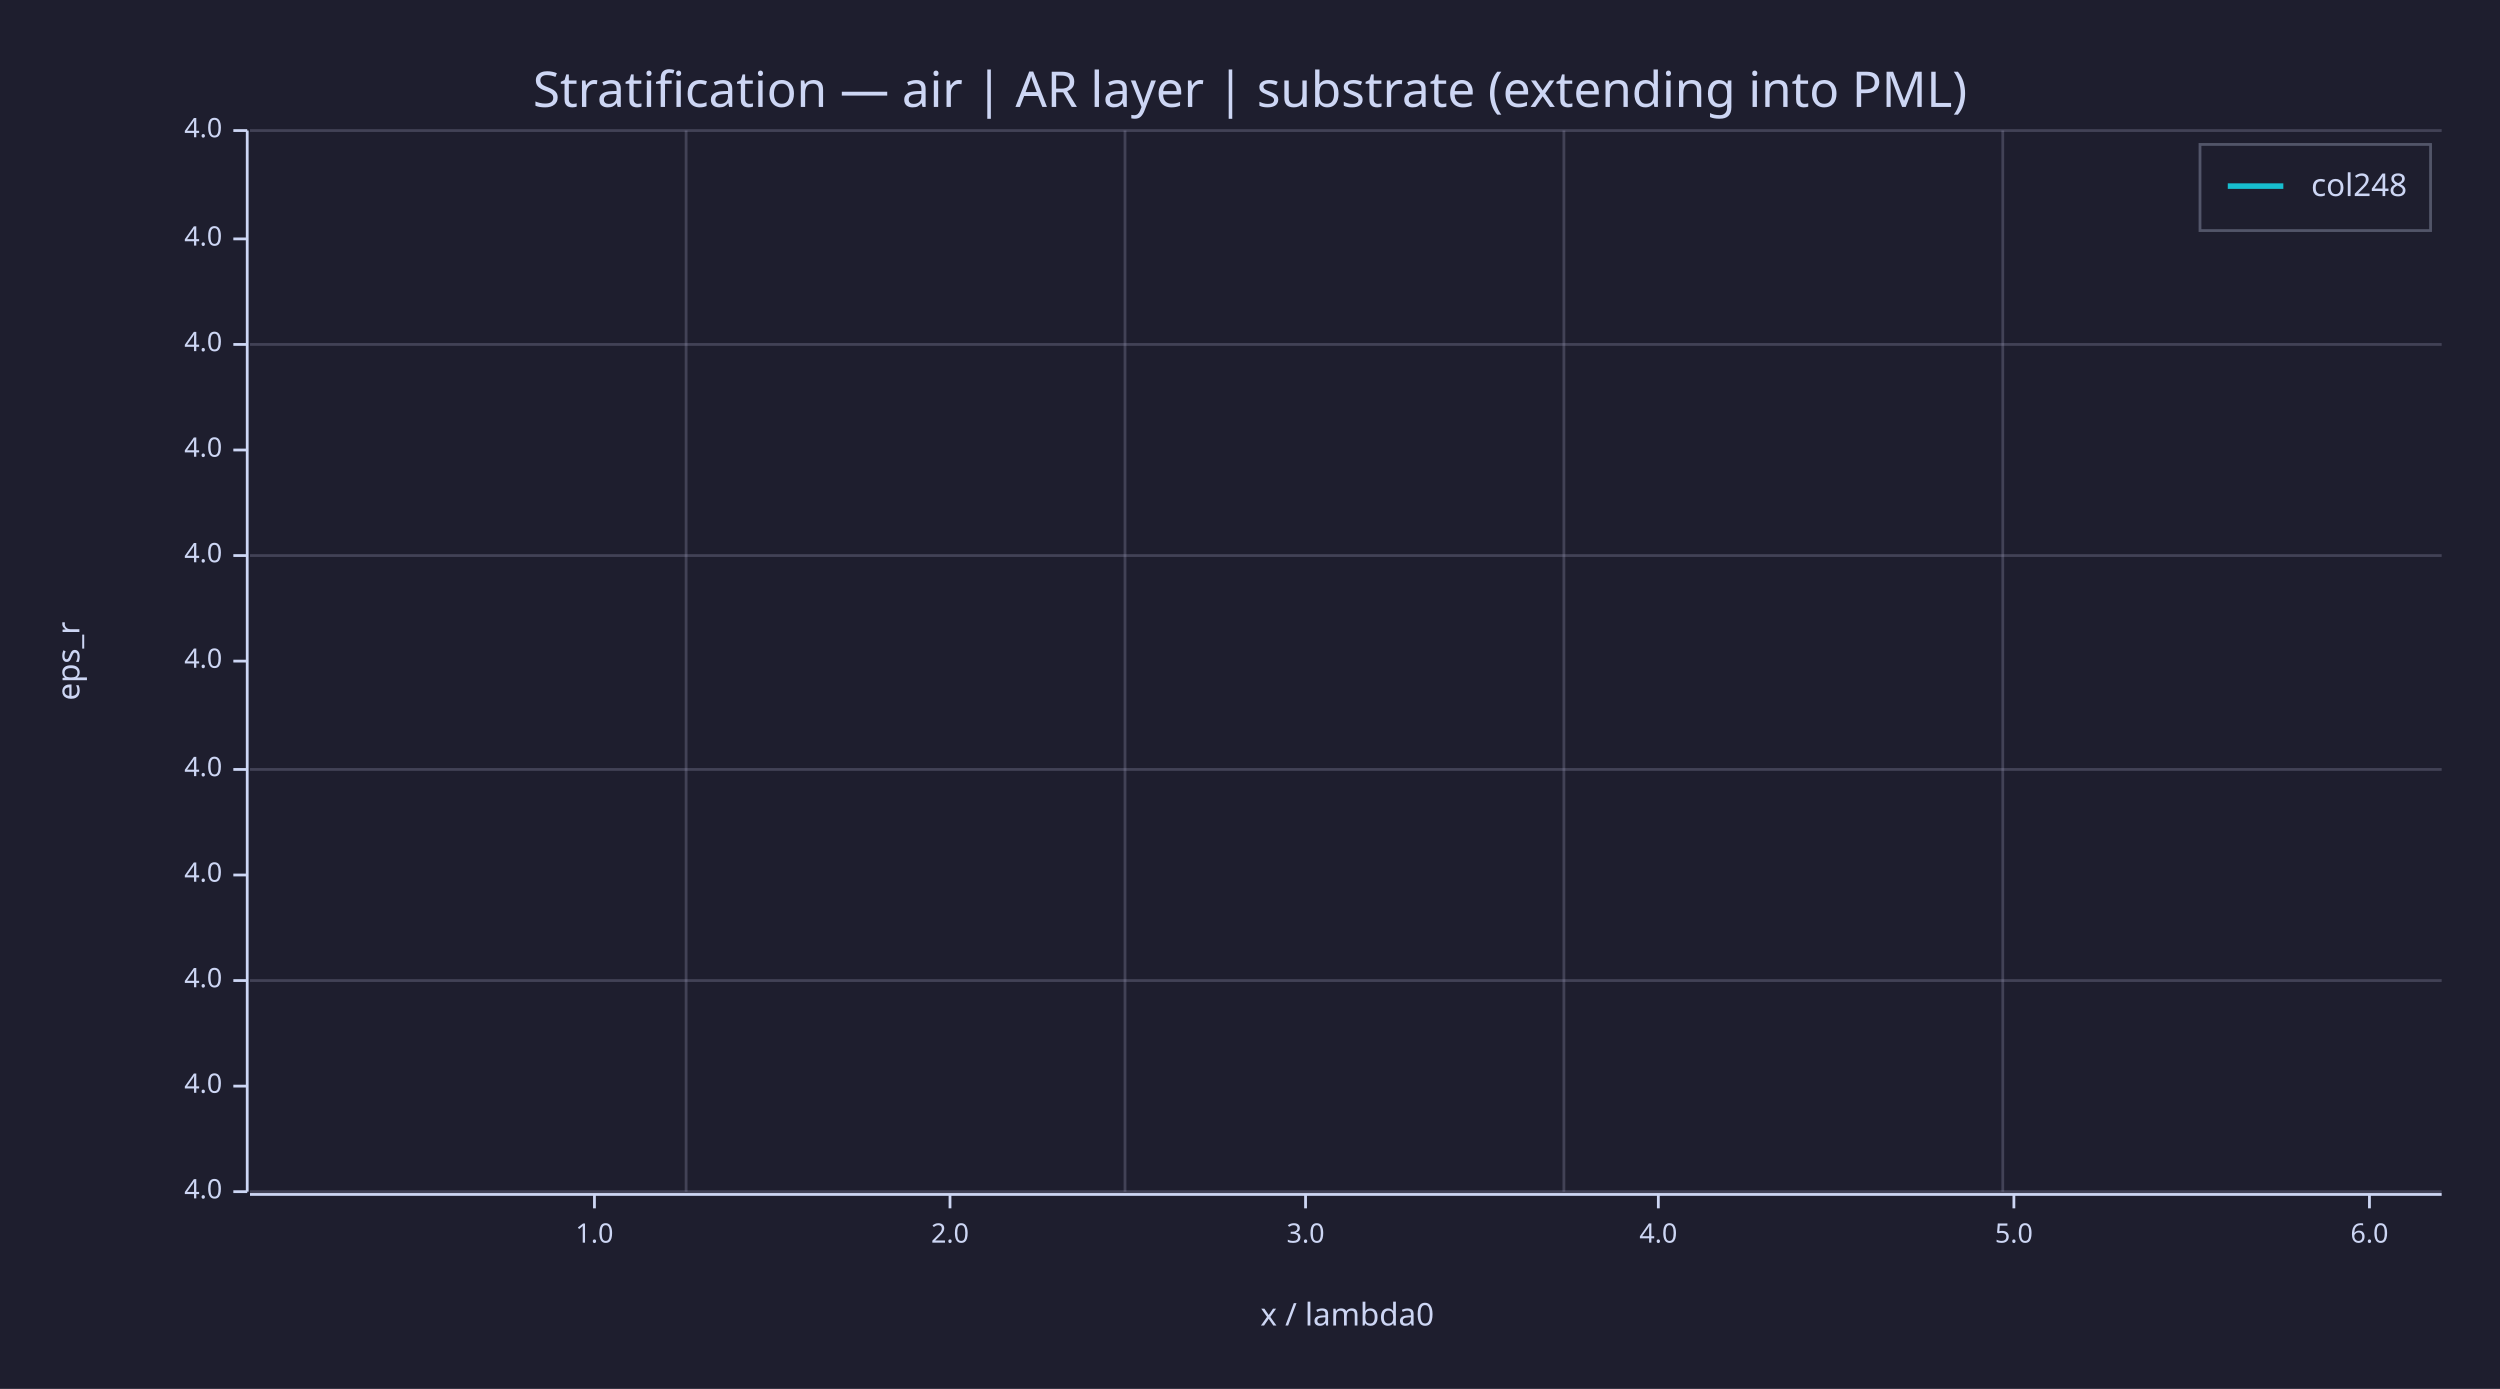
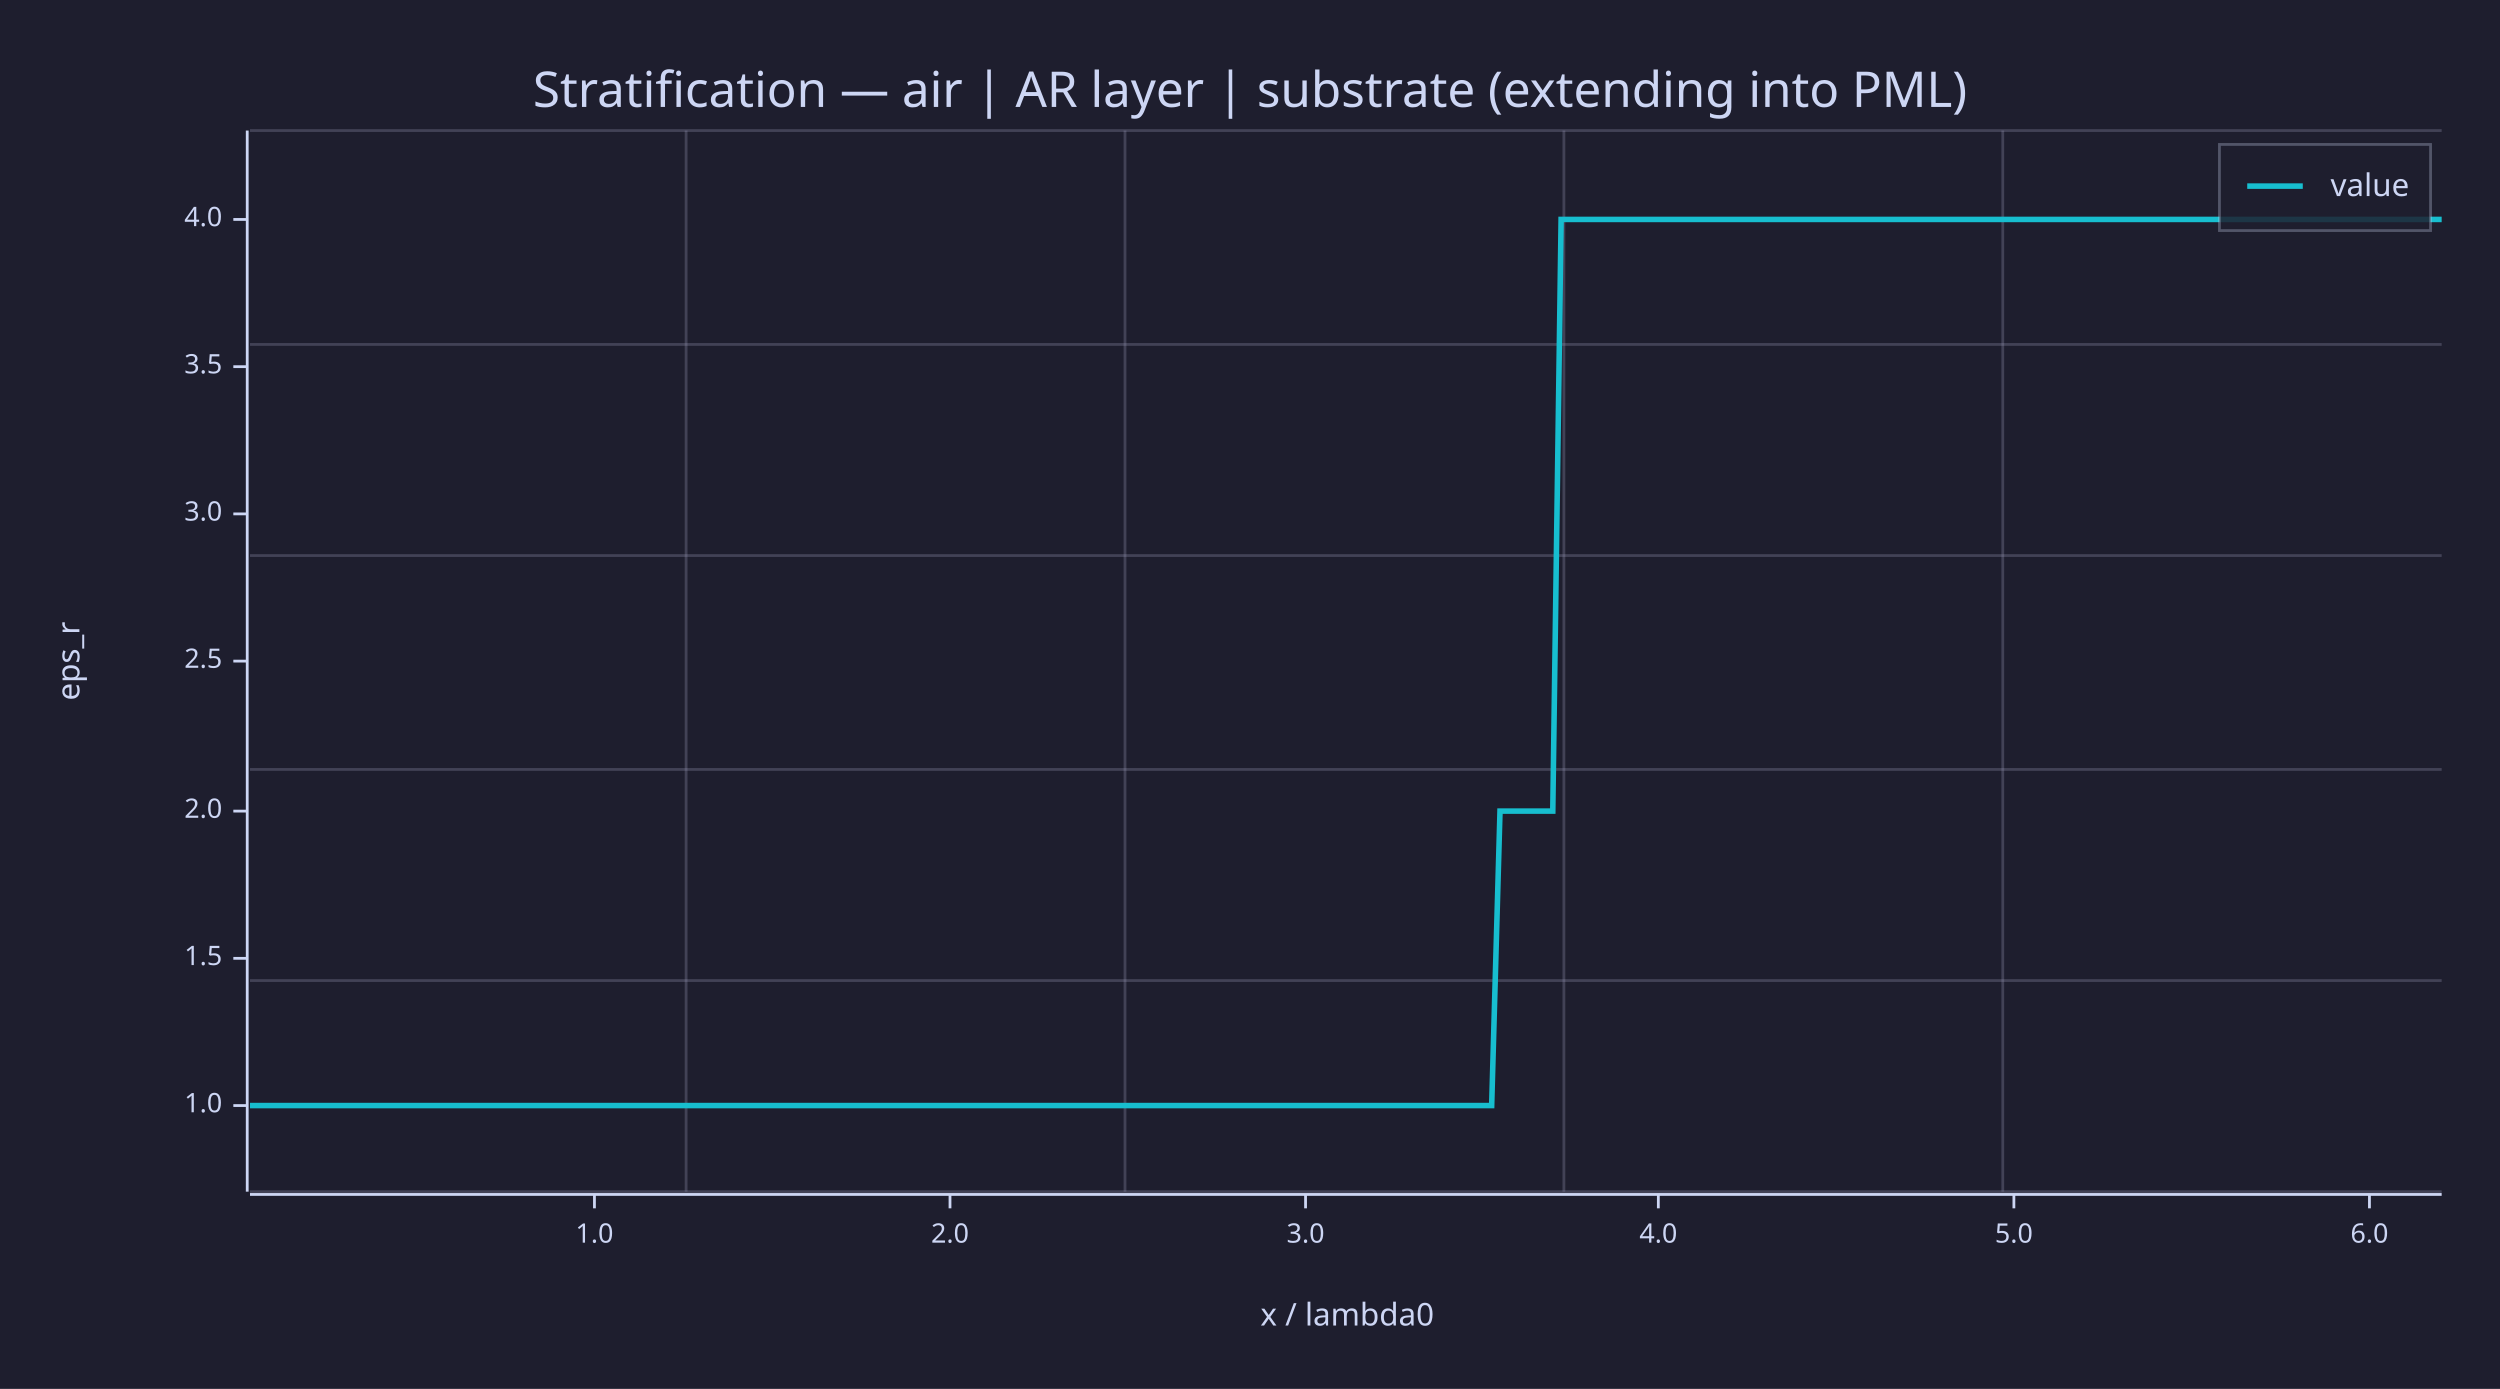
<svg xmlns="http://www.w3.org/2000/svg" width="900" height="500" viewBox="0 0 900 500">
  <rect x="0" y="0" width="900" height="500" opacity="1" fill="#1E1E2E" stroke="none" />
  <text x="450" y="25" dy="0.76em" text-anchor="middle" font-family="sans-serif" font-size="17.742" opacity="1" fill="#CDD6F4">
Stratification — air | AR layer | substrate (extending into PML)
</text>
  <text x="20" y="238" dy="0.76em" text-anchor="middle" font-family="sans-serif" font-size="11.29" opacity="1" fill="#CDD6F4" transform="rotate(270, 20, 238)">
eps_r
</text>
  <text x="485" y="480" dy="-0.5ex" text-anchor="middle" font-family="sans-serif" font-size="11.29" opacity="1" fill="#CDD6F4">
x / lambda0
</text>
  <polyline fill="none" opacity="1" stroke="#CDD6F4" stroke-width="1" points="89,47 89,429 " />
-   <text x="80" y="429" dy="0.5ex" text-anchor="end" font-family="sans-serif" font-size="9.677" opacity="1" fill="#CDD6F4">
+   <text x="80" y="398" dy="0.5ex" text-anchor="end" font-family="sans-serif" font-size="9.677" opacity="1" fill="#CDD6F4">
+ 1.0
+ </text>
+   <polyline fill="none" opacity="1" stroke="#CDD6F4" stroke-width="1" points="84,398 89,398 " />
+   <text x="80" y="345" dy="0.5ex" text-anchor="end" font-family="sans-serif" font-size="9.677" opacity="1" fill="#CDD6F4">
+ 1.5
+ </text>
+   <polyline fill="none" opacity="1" stroke="#CDD6F4" stroke-width="1" points="84,345 89,345 " />
+   <text x="80" y="292" dy="0.5ex" text-anchor="end" font-family="sans-serif" font-size="9.677" opacity="1" fill="#CDD6F4">
+ 2.0
+ </text>
+   <polyline fill="none" opacity="1" stroke="#CDD6F4" stroke-width="1" points="84,292 89,292 " />
+   <text x="80" y="238" dy="0.5ex" text-anchor="end" font-family="sans-serif" font-size="9.677" opacity="1" fill="#CDD6F4">
+ 2.5
+ </text>
+   <polyline fill="none" opacity="1" stroke="#CDD6F4" stroke-width="1" points="84,238 89,238 " />
+   <text x="80" y="185" dy="0.5ex" text-anchor="end" font-family="sans-serif" font-size="9.677" opacity="1" fill="#CDD6F4">
+ 3.0
+ </text>
+   <polyline fill="none" opacity="1" stroke="#CDD6F4" stroke-width="1" points="84,185 89,185 " />
+   <text x="80" y="132" dy="0.5ex" text-anchor="end" font-family="sans-serif" font-size="9.677" opacity="1" fill="#CDD6F4">
+ 3.5
+ </text>
+   <polyline fill="none" opacity="1" stroke="#CDD6F4" stroke-width="1" points="84,132 89,132 " />
+   <text x="80" y="79" dy="0.5ex" text-anchor="end" font-family="sans-serif" font-size="9.677" opacity="1" fill="#CDD6F4">
4.0
</text>
-   <polyline fill="none" opacity="1" stroke="#CDD6F4" stroke-width="1" points="84,429 89,429 " />
-   <text x="80" y="391" dy="0.5ex" text-anchor="end" font-family="sans-serif" font-size="9.677" opacity="1" fill="#CDD6F4">
- 4.0
- </text>
-   <polyline fill="none" opacity="1" stroke="#CDD6F4" stroke-width="1" points="84,391 89,391 " />
-   <text x="80" y="353" dy="0.5ex" text-anchor="end" font-family="sans-serif" font-size="9.677" opacity="1" fill="#CDD6F4">
- 4.0
- </text>
-   <polyline fill="none" opacity="1" stroke="#CDD6F4" stroke-width="1" points="84,353 89,353 " />
-   <text x="80" y="315" dy="0.5ex" text-anchor="end" font-family="sans-serif" font-size="9.677" opacity="1" fill="#CDD6F4">
- 4.0
- </text>
-   <polyline fill="none" opacity="1" stroke="#CDD6F4" stroke-width="1" points="84,315 89,315 " />
-   <text x="80" y="277" dy="0.5ex" text-anchor="end" font-family="sans-serif" font-size="9.677" opacity="1" fill="#CDD6F4">
- 4.0
- </text>
-   <polyline fill="none" opacity="1" stroke="#CDD6F4" stroke-width="1" points="84,277 89,277 " />
-   <text x="80" y="238" dy="0.5ex" text-anchor="end" font-family="sans-serif" font-size="9.677" opacity="1" fill="#CDD6F4">
- 4.0
- </text>
-   <polyline fill="none" opacity="1" stroke="#CDD6F4" stroke-width="1" points="84,238 89,238 " />
-   <text x="80" y="200" dy="0.5ex" text-anchor="end" font-family="sans-serif" font-size="9.677" opacity="1" fill="#CDD6F4">
- 4.0
- </text>
-   <polyline fill="none" opacity="1" stroke="#CDD6F4" stroke-width="1" points="84,200 89,200 " />
-   <text x="80" y="162" dy="0.5ex" text-anchor="end" font-family="sans-serif" font-size="9.677" opacity="1" fill="#CDD6F4">
- 4.0
- </text>
-   <polyline fill="none" opacity="1" stroke="#CDD6F4" stroke-width="1" points="84,162 89,162 " />
-   <text x="80" y="124" dy="0.5ex" text-anchor="end" font-family="sans-serif" font-size="9.677" opacity="1" fill="#CDD6F4">
- 4.0
- </text>
-   <polyline fill="none" opacity="1" stroke="#CDD6F4" stroke-width="1" points="84,124 89,124 " />
-   <text x="80" y="86" dy="0.5ex" text-anchor="end" font-family="sans-serif" font-size="9.677" opacity="1" fill="#CDD6F4">
- 4.0
- </text>
-   <polyline fill="none" opacity="1" stroke="#CDD6F4" stroke-width="1" points="84,86 89,86 " />
-   <text x="80" y="47" dy="0.5ex" text-anchor="end" font-family="sans-serif" font-size="9.677" opacity="1" fill="#CDD6F4">
- 4.0
- </text>
-   <polyline fill="none" opacity="1" stroke="#CDD6F4" stroke-width="1" points="84,47 89,47 " />
+   <polyline fill="none" opacity="1" stroke="#CDD6F4" stroke-width="1" points="84,79 89,79 " />
  <polyline fill="none" opacity="1" stroke="#CDD6F4" stroke-width="1" points="90,430 879,430 " />
  <text x="214" y="440" dy="0.76em" text-anchor="middle" font-family="sans-serif" font-size="9.677" opacity="1" fill="#CDD6F4">
1.0
</text>
  <polyline fill="none" opacity="1" stroke="#CDD6F4" stroke-width="1" points="214,430 214,435 " />
  <text x="342" y="440" dy="0.76em" text-anchor="middle" font-family="sans-serif" font-size="9.677" opacity="1" fill="#CDD6F4">
2.0
</text>
  <polyline fill="none" opacity="1" stroke="#CDD6F4" stroke-width="1" points="342,430 342,435 " />
  <text x="470" y="440" dy="0.76em" text-anchor="middle" font-family="sans-serif" font-size="9.677" opacity="1" fill="#CDD6F4">
3.0
</text>
  <polyline fill="none" opacity="1" stroke="#CDD6F4" stroke-width="1" points="470,430 470,435 " />
  <text x="597" y="440" dy="0.76em" text-anchor="middle" font-family="sans-serif" font-size="9.677" opacity="1" fill="#CDD6F4">
4.0
</text>
  <polyline fill="none" opacity="1" stroke="#CDD6F4" stroke-width="1" points="597,430 597,435 " />
  <text x="725" y="440" dy="0.76em" text-anchor="middle" font-family="sans-serif" font-size="9.677" opacity="1" fill="#CDD6F4">
5.0
</text>
  <polyline fill="none" opacity="1" stroke="#CDD6F4" stroke-width="1" points="725,430 725,435 " />
  <text x="853" y="440" dy="0.76em" text-anchor="middle" font-family="sans-serif" font-size="9.677" opacity="1" fill="#CDD6F4">
6.0
</text>
  <polyline fill="none" opacity="1" stroke="#CDD6F4" stroke-width="1" points="853,430 853,435 " />
  <polyline fill="none" opacity="0.3" stroke="#9696B4" stroke-width="1" points="90,429 879,429 " />
  <polyline fill="none" opacity="0.3" stroke="#9696B4" stroke-width="1" points="90,353 879,353 " />
  <polyline fill="none" opacity="0.3" stroke="#9696B4" stroke-width="1" points="90,277 879,277 " />
  <polyline fill="none" opacity="0.3" stroke="#9696B4" stroke-width="1" points="90,200 879,200 " />
  <polyline fill="none" opacity="0.3" stroke="#9696B4" stroke-width="1" points="90,124 879,124 " />
  <polyline fill="none" opacity="0.3" stroke="#9696B4" stroke-width="1" points="90,47 879,47 " />
  <polyline fill="none" opacity="0.3" stroke="#9696B4" stroke-width="1" points="247,429 247,47 " />
  <polyline fill="none" opacity="0.3" stroke="#9696B4" stroke-width="1" points="405,429 405,47 " />
  <polyline fill="none" opacity="0.3" stroke="#9696B4" stroke-width="1" points="563,429 563,47 " />
  <polyline fill="none" opacity="0.3" stroke="#9696B4" stroke-width="1" points="721,429 721,47 " />
-   <polyline fill="none" opacity="1" stroke="#17BECF" stroke-width="2" points="90,238 " />
-   <rect x="792" y="52" width="83" height="31" opacity="0.85" fill="#1E1E2E" stroke="none" />
-   <rect x="792" y="52" width="83" height="31" opacity="0.3" fill="none" stroke="#CDD6F4" />
-   <text x="832" y="62" dy="0.76em" text-anchor="start" font-family="sans-serif" font-size="11.29" opacity="1" fill="#CDD6F4">
- col248
+   <polyline fill="none" opacity="1" stroke="#17BECF" stroke-width="2" points="90,398 93,398 96,398 99,398 102,398 105,398 109,398 112,398 115,398 118,398 121,398 125,398 128,398 131,398 134,398 137,398 141,398 144,398 147,398 150,398 153,398 157,398 160,398 163,398 166,398 169,398 173,398 176,398 179,398 182,398 185,398 189,398 192,398 195,398 198,398 201,398 204,398 208,398 211,398 214,398 217,398 220,398 224,398 227,398 230,398 233,398 236,398 240,398 243,398 246,398 249,398 252,398 256,398 259,398 262,398 265,398 268,398 272,398 275,398 278,398 281,398 284,398 288,398 291,398 294,398 297,398 300,398 304,398 307,398 310,398 313,398 316,398 319,398 323,398 326,398 329,398 332,398 335,398 339,398 342,398 345,398 348,398 351,398 355,398 358,398 361,398 364,398 367,398 371,398 374,398 377,398 380,398 383,398 387,398 390,398 393,398 396,398 399,398 403,398 406,398 409,398 412,398 415,398 419,398 422,398 425,398 428,398 431,398 434,398 438,398 441,398 444,398 447,398 450,398 454,398 457,398 460,398 463,398 466,398 470,398 473,398 476,398 479,398 482,398 486,398 489,398 492,398 495,398 498,398 502,398 505,398 508,398 511,398 514,398 518,398 521,398 524,398 527,398 530,398 534,398 537,398 540,292 543,292 546,292 549,292 553,292 556,292 559,292 562,79 565,79 569,79 572,79 575,79 578,79 581,79 585,79 588,79 591,79 594,79 597,79 601,79 604,79 607,79 610,79 613,79 617,79 620,79 623,79 626,79 629,79 633,79 636,79 639,79 642,79 645,79 649,79 652,79 655,79 658,79 661,79 664,79 668,79 671,79 674,79 677,79 680,79 684,79 687,79 690,79 693,79 696,79 700,79 703,79 706,79 709,79 712,79 716,79 719,79 722,79 725,79 728,79 732,79 735,79 738,79 741,79 744,79 748,79 751,79 754,79 757,79 760,79 764,79 767,79 770,79 773,79 776,79 779,79 783,79 786,79 789,79 792,79 795,79 799,79 802,79 805,79 808,79 811,79 815,79 818,79 821,79 824,79 827,79 831,79 834,79 837,79 840,79 843,79 847,79 850,79 853,79 856,79 859,79 863,79 866,79 869,79 872,79 875,79 879,79 " />
+   <rect x="799" y="52" width="76" height="31" opacity="0.85" fill="#1E1E2E" stroke="none" />
+   <rect x="799" y="52" width="76" height="31" opacity="0.3" fill="none" stroke="#CDD6F4" />
+   <text x="839" y="62" dy="0.76em" text-anchor="start" font-family="sans-serif" font-size="11.29" opacity="1" fill="#CDD6F4">
+ value
</text>
-   <polyline fill="none" opacity="1" stroke="#17BECF" stroke-width="2" points="802,67 822,67 " />
+   <polyline fill="none" opacity="1" stroke="#17BECF" stroke-width="2" points="809,67 829,67 " />
</svg>
